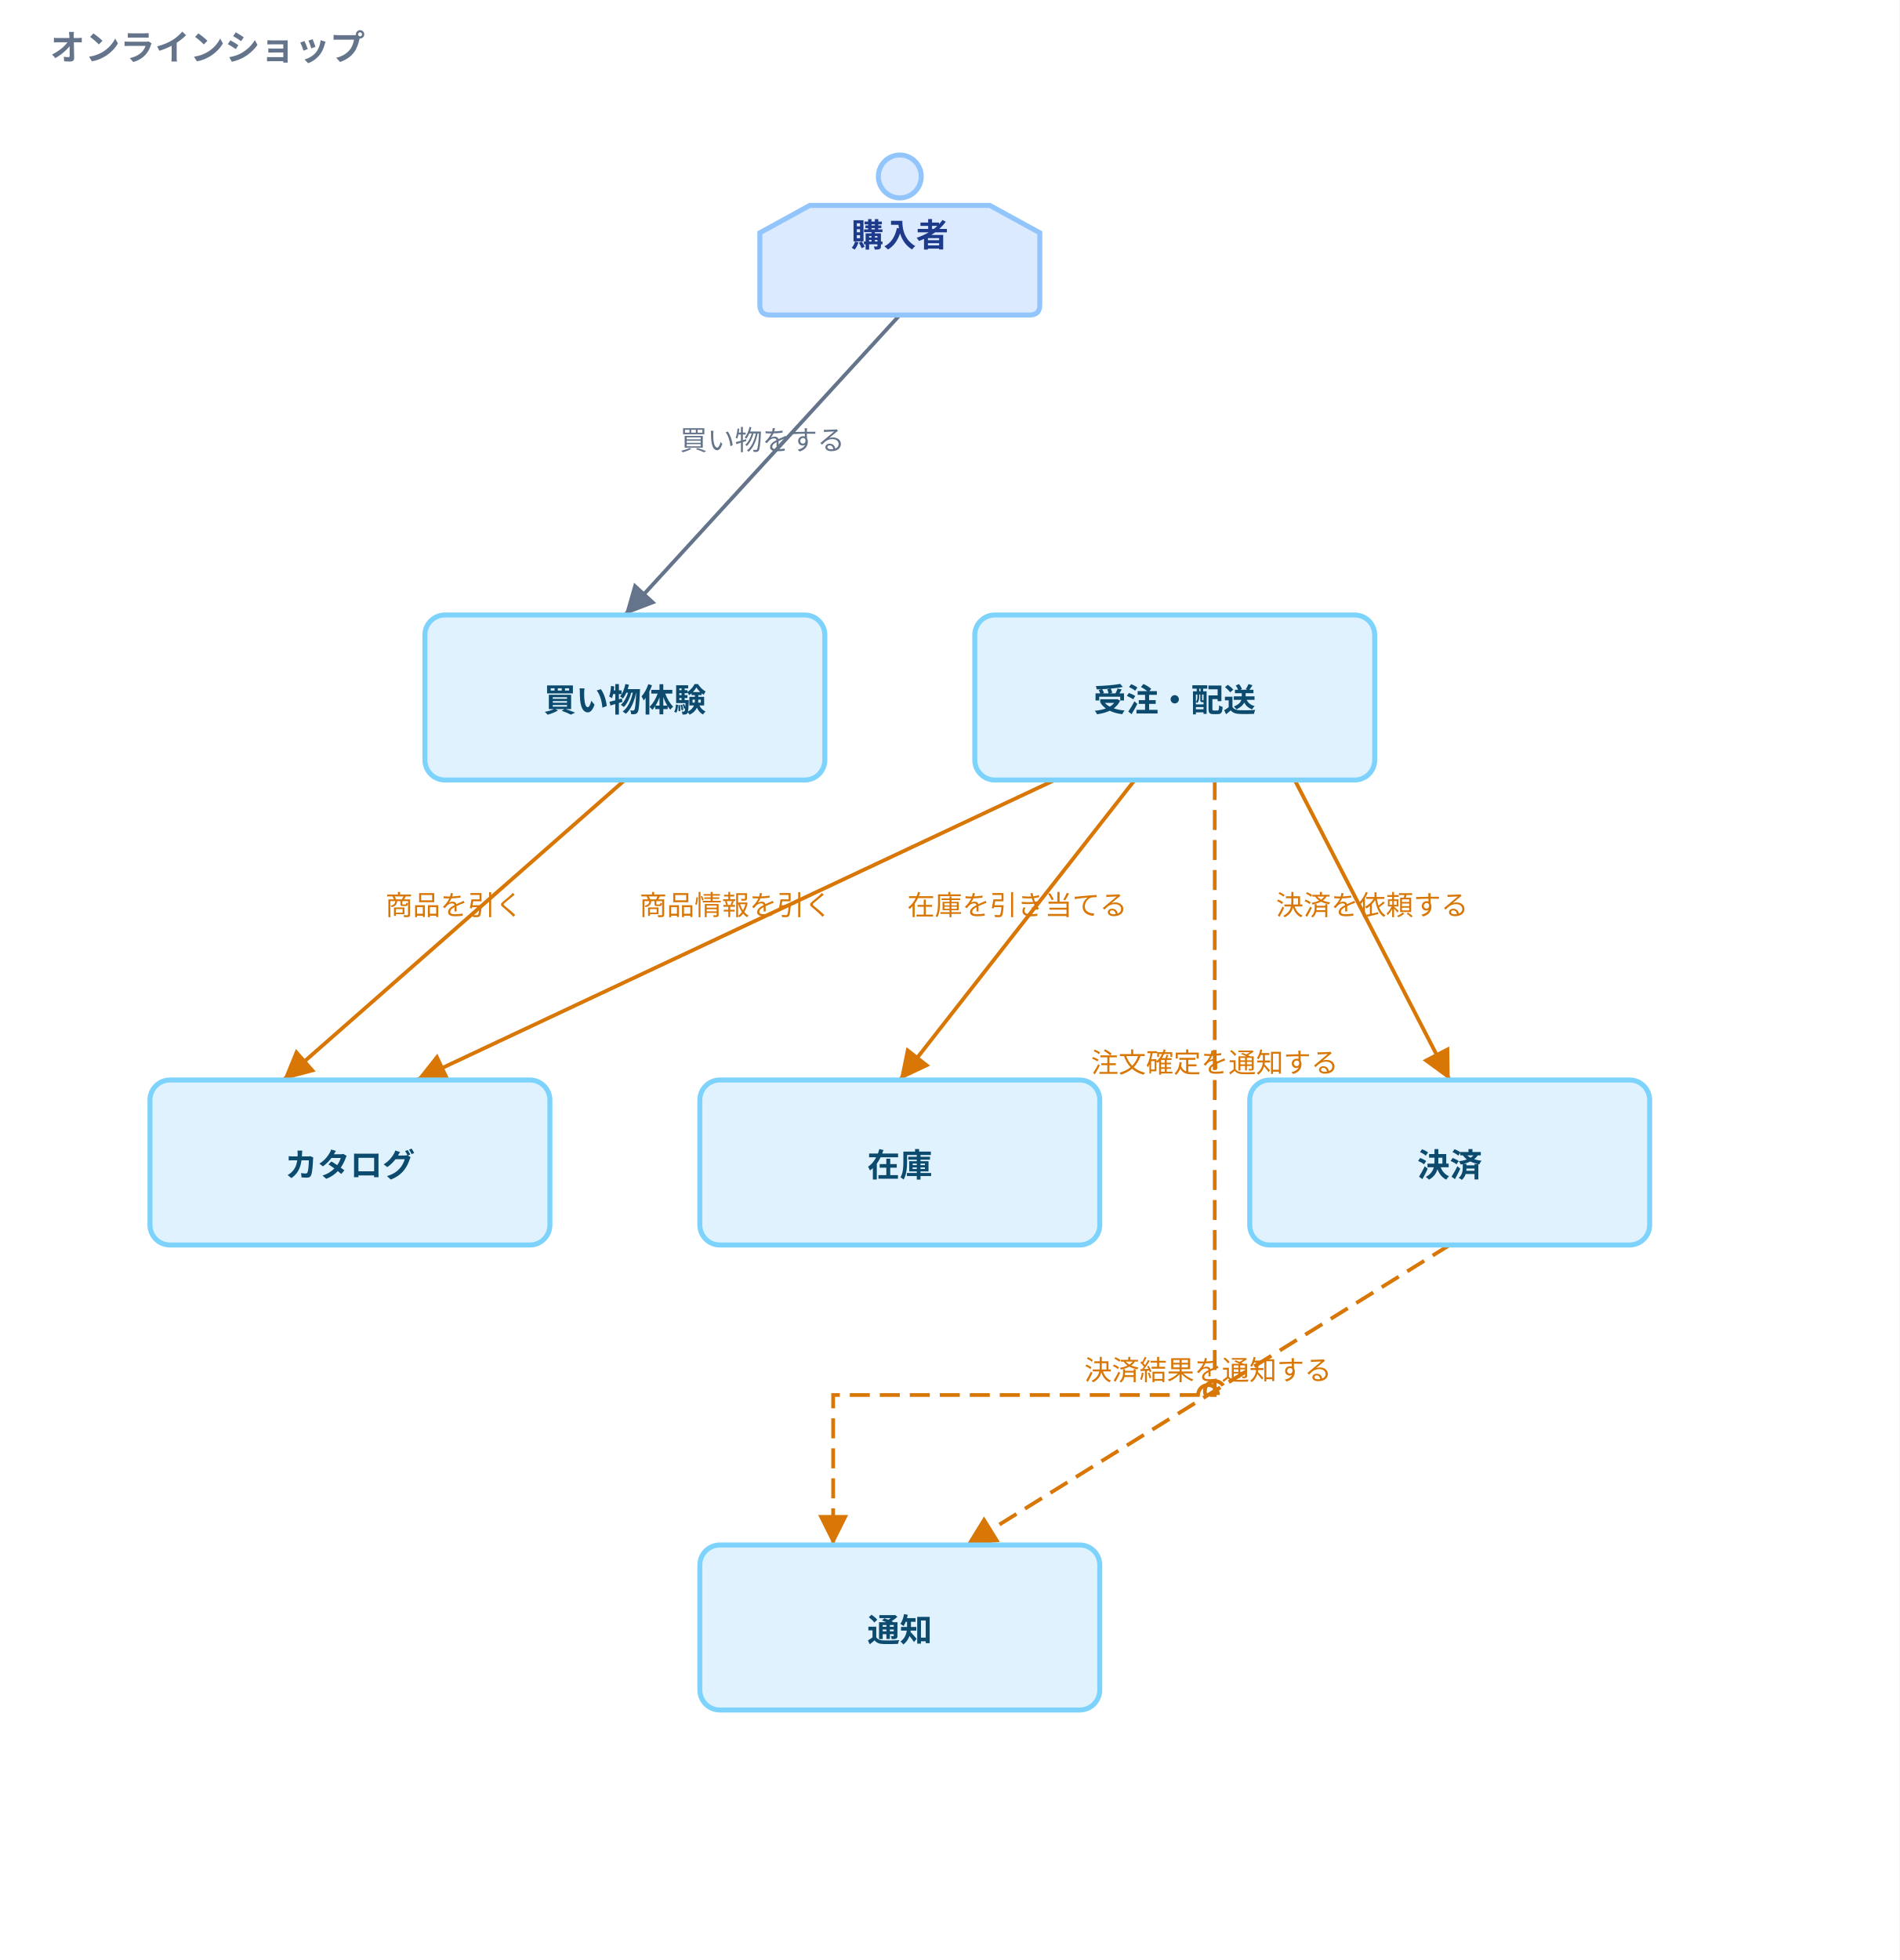
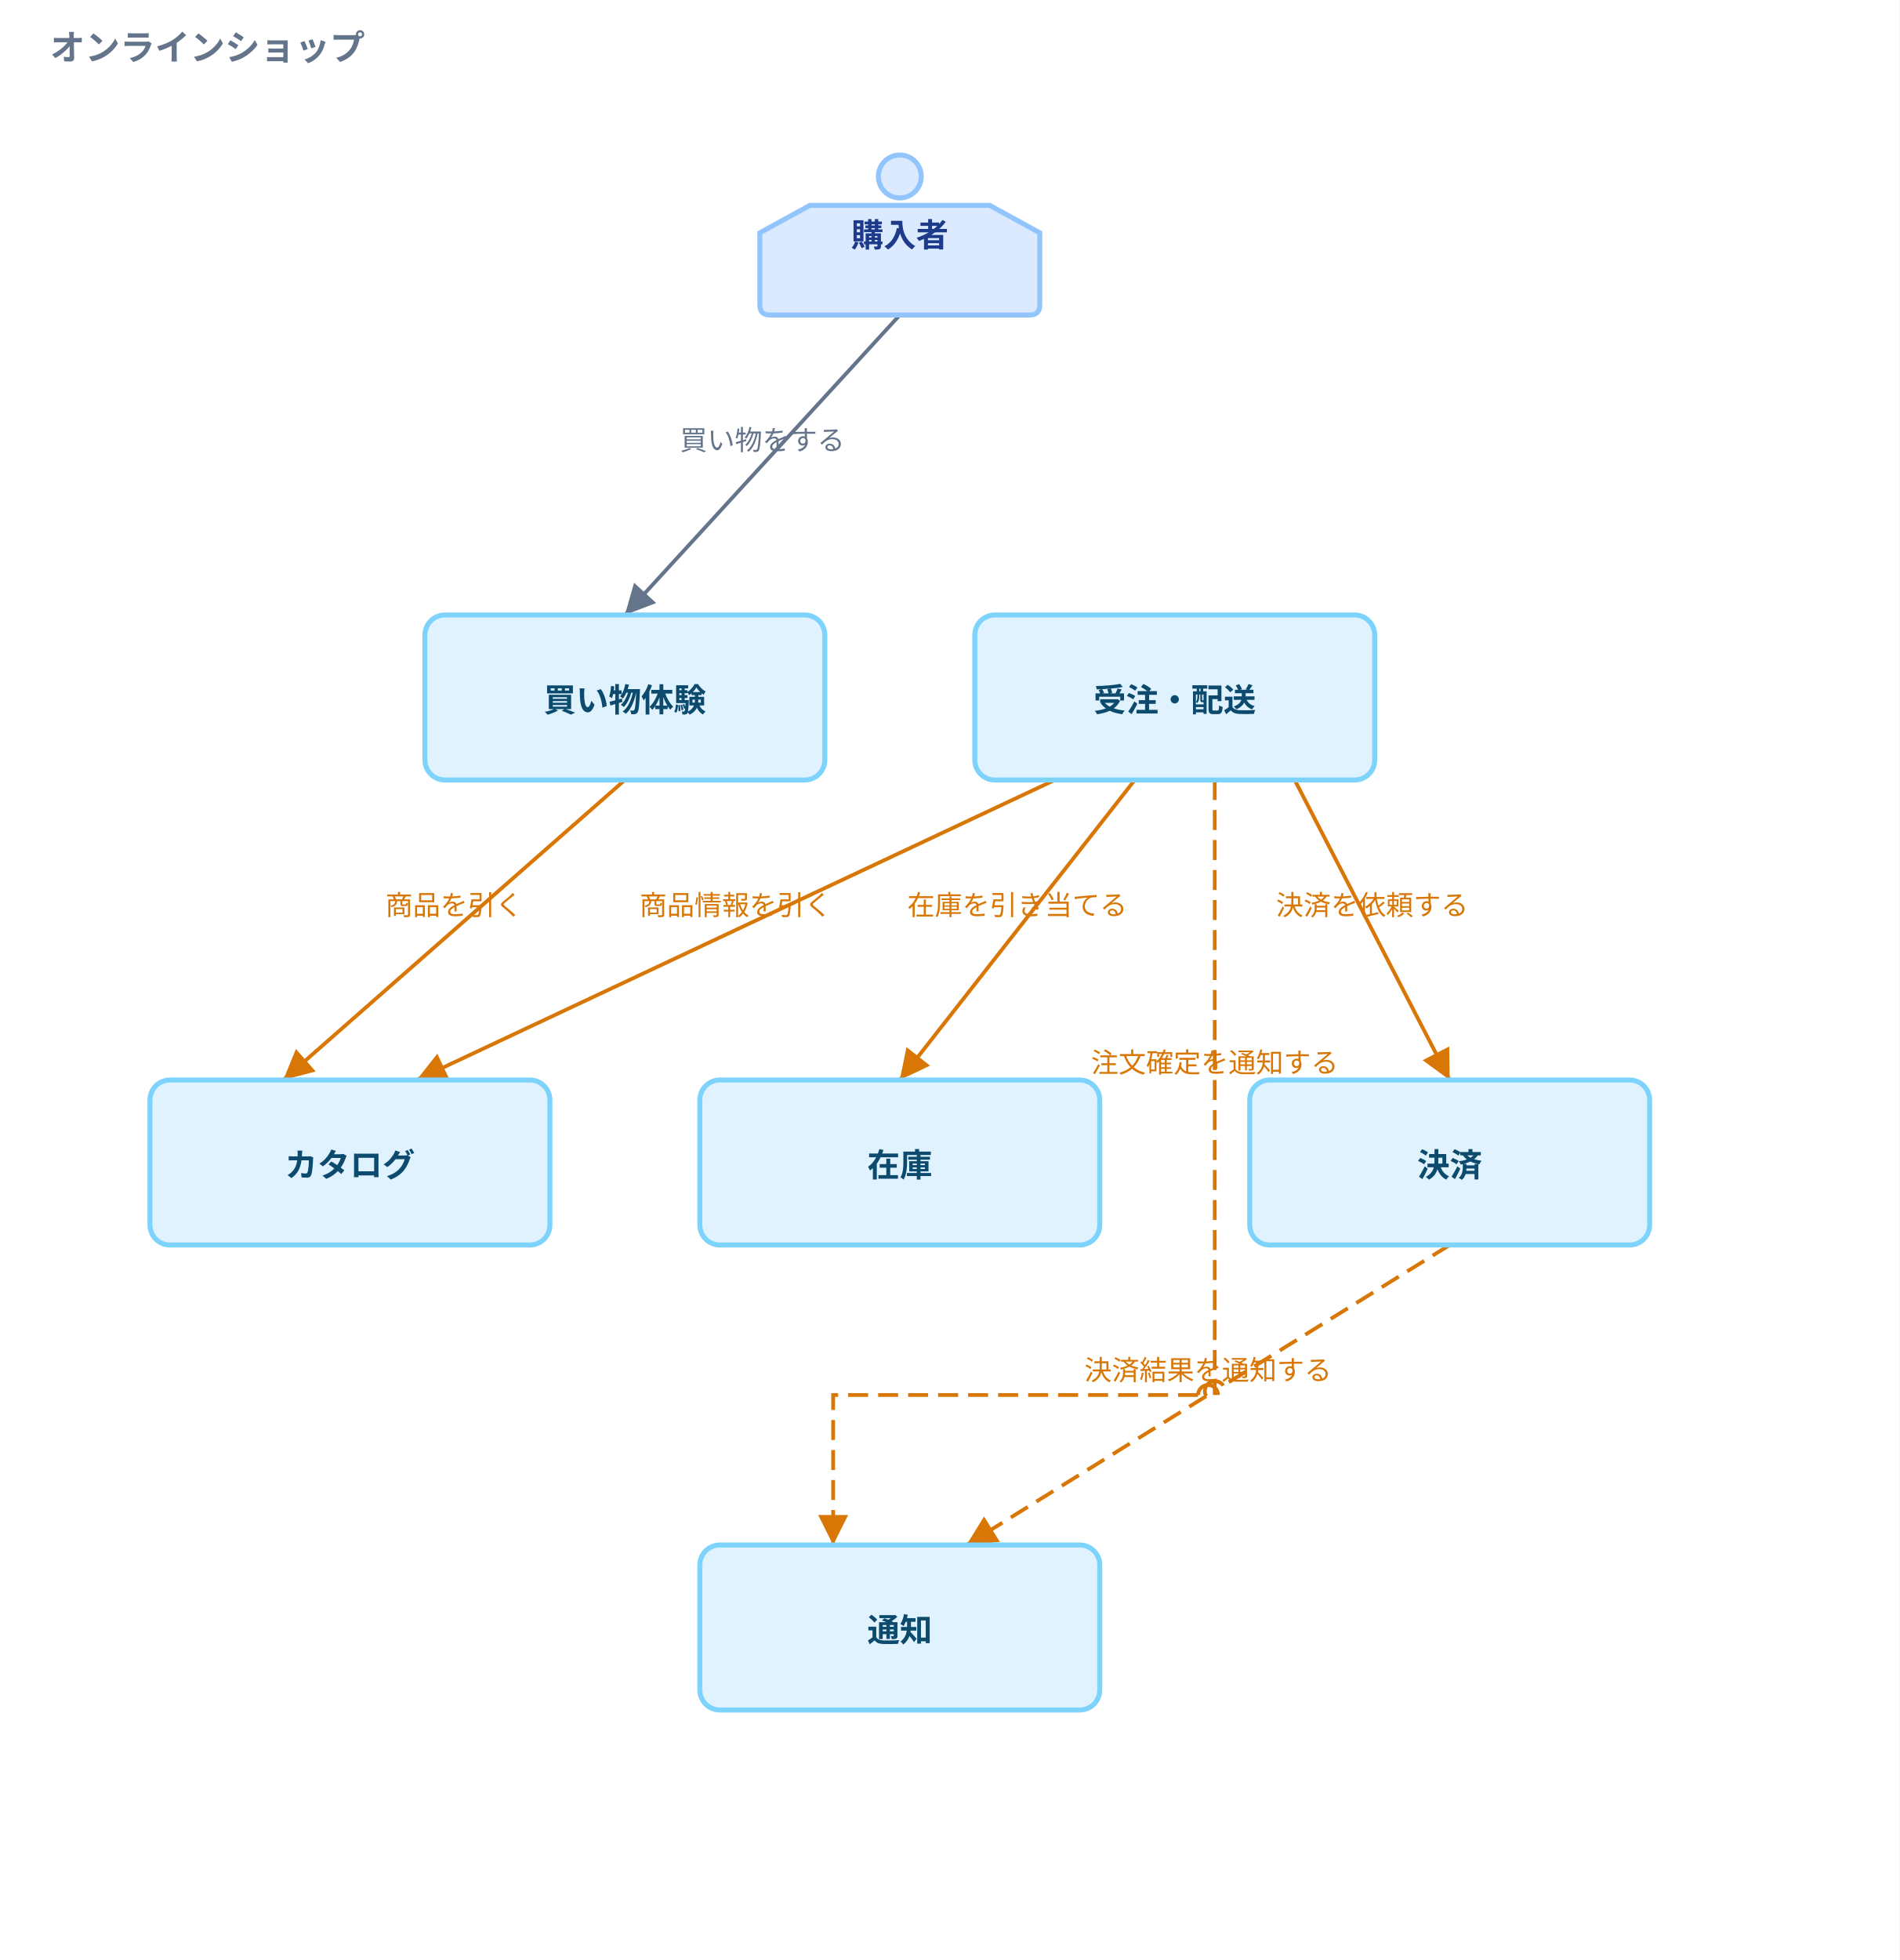
<svg xmlns="http://www.w3.org/2000/svg" viewBox="0 0 760 784" width="760" height="784">
  <defs>
    <marker id="arrow-default" viewBox="0 0 10 10" refX="10" refY="5" markerWidth="8" markerHeight="8" orient="auto-start-reverse">
      <path d="M 0 0 L 10 5 L 0 10 z" fill="#64748B" />
    </marker>
    <marker id="arrow-0" viewBox="0 0 10 10" refX="10" refY="5" markerWidth="8" markerHeight="8" orient="auto-start-reverse">
      <path d="M 0 0 L 10 5 L 0 10 z" fill="#D97706" />
    </marker>
  </defs>
  <rect width="760" height="784" fill="#FFFFFF" rx="0" />
  <text x="20" y="24" fill="#64748B" font-size="14px" font-family="sans-serif" font-weight="bold">オンラインショップ</text>
  <g class="edges">
    <g data-edge-from="Customer" data-edge-to="ShoppingService" data-edge-kind="sync" data-edge-canonical-id="Customer-&gt;ShoppingService" data-edge-label="買い物をする" class="krs-edge krs-edge--interactive">
      <line x1="360" y1="126" x2="250" y2="246" stroke="transparent" stroke-width="14" stroke-linecap="butt" class="krs-edge__hitline" />
      <line x1="360" y1="126" x2="250" y2="246" stroke="#64748B" stroke-width="1.5" marker-end="url(#arrow-default)" />
      <text x="305" y="180" text-anchor="middle" fill="#64748B" font-size="11px" font-family="sans-serif">買い物をする</text>
    </g>
    <g data-edge-from="ShoppingService" data-edge-to="CatalogService" data-edge-kind="sync" data-edge-canonical-id="ShoppingService-&gt;CatalogService" data-edge-label="商品を引く" class="krs-edge krs-edge--interactive">
      <line x1="250" y1="312" x2="113.333" y2="432" stroke="transparent" stroke-width="14" stroke-linecap="butt" class="krs-edge__hitline" />
      <line x1="250" y1="312" x2="113.333" y2="432" stroke="#D97706" stroke-width="1.5" marker-end="url(#arrow-0)" />
      <text x="181.667" y="366" text-anchor="middle" fill="#D97706" font-size="11px" font-family="sans-serif">商品を引く</text>
    </g>
    <g data-edge-from="OrderService" data-edge-to="CatalogService" data-edge-kind="sync" data-edge-canonical-id="OrderService-&gt;CatalogService" data-edge-label="商品情報を引く" class="krs-edge krs-edge--interactive">
      <line x1="422" y1="312" x2="166.667" y2="432" stroke="transparent" stroke-width="14" stroke-linecap="butt" class="krs-edge__hitline" />
      <line x1="422" y1="312" x2="166.667" y2="432" stroke="#D97706" stroke-width="1.5" marker-end="url(#arrow-0)" />
      <text x="294.333" y="366" text-anchor="middle" fill="#D97706" font-size="11px" font-family="sans-serif">商品情報を引く</text>
    </g>
    <g data-edge-from="OrderService" data-edge-to="InventoryService" data-edge-kind="sync" data-edge-canonical-id="OrderService-&gt;InventoryService" data-edge-label="在庫を引き当てる" class="krs-edge krs-edge--interactive">
      <line x1="454" y1="312" x2="360" y2="432" stroke="transparent" stroke-width="14" stroke-linecap="butt" class="krs-edge__hitline" />
      <line x1="454" y1="312" x2="360" y2="432" stroke="#D97706" stroke-width="1.5" marker-end="url(#arrow-0)" />
      <text x="407" y="366" text-anchor="middle" fill="#D97706" font-size="11px" font-family="sans-serif">在庫を引き当てる</text>
    </g>
    <g data-edge-from="OrderService" data-edge-to="PaymentService" data-edge-kind="sync" data-edge-canonical-id="OrderService-&gt;PaymentService" data-edge-label="決済を依頼する" class="krs-edge krs-edge--interactive">
      <line x1="518" y1="312" x2="580" y2="432" stroke="transparent" stroke-width="14" stroke-linecap="butt" class="krs-edge__hitline" />
      <line x1="518" y1="312" x2="580" y2="432" stroke="#D97706" stroke-width="1.5" marker-end="url(#arrow-0)" />
      <text x="549" y="366" text-anchor="middle" fill="#D97706" font-size="11px" font-family="sans-serif">決済を依頼する</text>
    </g>
    <g data-edge-from="OrderService" data-edge-to="NotificationService" data-edge-kind="async" data-edge-canonical-id="OrderService--&gt;NotificationService" data-edge-label="注文確定を通知する" class="krs-edge krs-edge--interactive">
      <polyline points="486,312 486,558 333.333,558 333.333,618" fill="none" stroke="transparent" stroke-width="14" stroke-linecap="butt" class="krs-edge__hitline" />
-       <polyline points="486,312 486,558 333.333,558 333.333,618" fill="none" stroke="#D97706" stroke-width="1.5" stroke-dasharray="8 4" marker-end="url(#arrow-0)" />
+       <path d="M 486 312 L 486 558 L 486 558 M 479.33 558 L 333.33 558 L 333.33 618" fill="none" stroke="#D97706" stroke-width="1.5" stroke-dasharray="8 4" marker-end="url(#arrow-0)" />
      <text x="486" y="429" text-anchor="middle" fill="#D97706" font-size="11px" font-family="sans-serif">注文確定を通知する</text>
    </g>
    <g data-edge-from="PaymentService" data-edge-to="NotificationService" data-edge-kind="async" data-edge-canonical-id="PaymentService--&gt;NotificationService" data-edge-label="決済結果を通知する" class="krs-edge krs-edge--interactive">
      <line x1="580" y1="498" x2="386.667" y2="618" stroke="transparent" stroke-width="14" stroke-linecap="butt" class="krs-edge__hitline" />
-       <line x1="580" y1="498" x2="386.667" y2="618" stroke="#D97706" stroke-width="1.5" stroke-dasharray="8 4" marker-end="url(#arrow-0)" />
+       <path d="M 580 498 L 489.4 554.24 M 482.6 558.45 L 386.67 618" fill="none" stroke="#D97706" stroke-width="1.5" stroke-dasharray="8 4" marker-end="url(#arrow-0)" />
      <text x="483.333" y="552" text-anchor="middle" fill="#D97706" font-size="11px" font-family="sans-serif">決済結果を通知する</text>
    </g>
  </g>
  <g class="crossing-marks">
    <path d="M 482.6 558.45 A 4 4 -31.83 0 1 489.4 554.24" fill="none" stroke="#D97706" stroke-width="1.5" />
    <path d="M 479.33 558 A 4 4 0 0 1 487.33 558" fill="none" stroke="#D97706" stroke-width="1.5" />
  </g>
  <g class="nodes">
    <g data-node-id="Customer" data-node-kind="user" data-has-children="false" data-has-description="false">
      <circle cx="360" cy="70.58" r="8.58" fill="#DBEAFE" stroke="#93C5FD" stroke-width="2" />
      <path d="M324 82.16 L396 82.16 L416 93.12 L416 122 Q416 126 412 126 L308 126 Q304 126 304 122 L304 93.12 Z" fill="#DBEAFE" stroke="#93C5FD" stroke-width="2" />
      <text x="360" y="93" text-anchor="middle" dominant-baseline="central" fill="#1E3A8A" font-size="13px" font-weight="bold" font-family="sans-serif">購入者</text>
    </g>
    <g data-node-id="ShoppingService" data-node-kind="service" data-has-children="true" data-has-description="false" style="cursor: pointer">
      <rect x="170" y="246" width="160" height="66" rx="8" ry="8" fill="#E0F2FE" stroke="#7DD3FC" stroke-width="2" />
      <text x="250" y="279" text-anchor="middle" dominant-baseline="central" fill="#0C4A6E" font-size="13px" font-weight="bold" font-family="sans-serif">買い物体験</text>
    </g>
    <g data-node-id="OrderService" data-node-kind="service" data-has-children="true" data-has-description="false" style="cursor: pointer">
      <rect x="390" y="246" width="160" height="66" rx="8" ry="8" fill="#E0F2FE" stroke="#7DD3FC" stroke-width="2" />
      <text x="470" y="279" text-anchor="middle" dominant-baseline="central" fill="#0C4A6E" font-size="13px" font-weight="bold" font-family="sans-serif">受注・配送</text>
    </g>
    <g data-node-id="CatalogService" data-node-kind="service" data-has-children="true" data-has-description="false" style="cursor: pointer">
      <rect x="60" y="432" width="160" height="66" rx="8" ry="8" fill="#E0F2FE" stroke="#7DD3FC" stroke-width="2" />
      <text x="140" y="465" text-anchor="middle" dominant-baseline="central" fill="#0C4A6E" font-size="13px" font-weight="bold" font-family="sans-serif">カタログ</text>
    </g>
    <g data-node-id="InventoryService" data-node-kind="service" data-has-children="true" data-has-description="false" style="cursor: pointer">
      <rect x="280" y="432" width="160" height="66" rx="8" ry="8" fill="#E0F2FE" stroke="#7DD3FC" stroke-width="2" />
      <text x="360" y="465" text-anchor="middle" dominant-baseline="central" fill="#0C4A6E" font-size="13px" font-weight="bold" font-family="sans-serif">在庫</text>
    </g>
    <g data-node-id="PaymentService" data-node-kind="service" data-has-children="true" data-has-description="false" style="cursor: pointer">
      <rect x="500" y="432" width="160" height="66" rx="8" ry="8" fill="#E0F2FE" stroke="#7DD3FC" stroke-width="2" />
      <text x="580" y="465" text-anchor="middle" dominant-baseline="central" fill="#0C4A6E" font-size="13px" font-weight="bold" font-family="sans-serif">決済</text>
    </g>
    <g data-node-id="NotificationService" data-node-kind="service" data-has-children="true" data-has-description="false" style="cursor: pointer">
      <rect x="280" y="618" width="160" height="66" rx="8" ry="8" fill="#E0F2FE" stroke="#7DD3FC" stroke-width="2" />
      <text x="360" y="651" text-anchor="middle" dominant-baseline="central" fill="#0C4A6E" font-size="13px" font-weight="bold" font-family="sans-serif">通知</text>
    </g>
  </g>
</svg>
